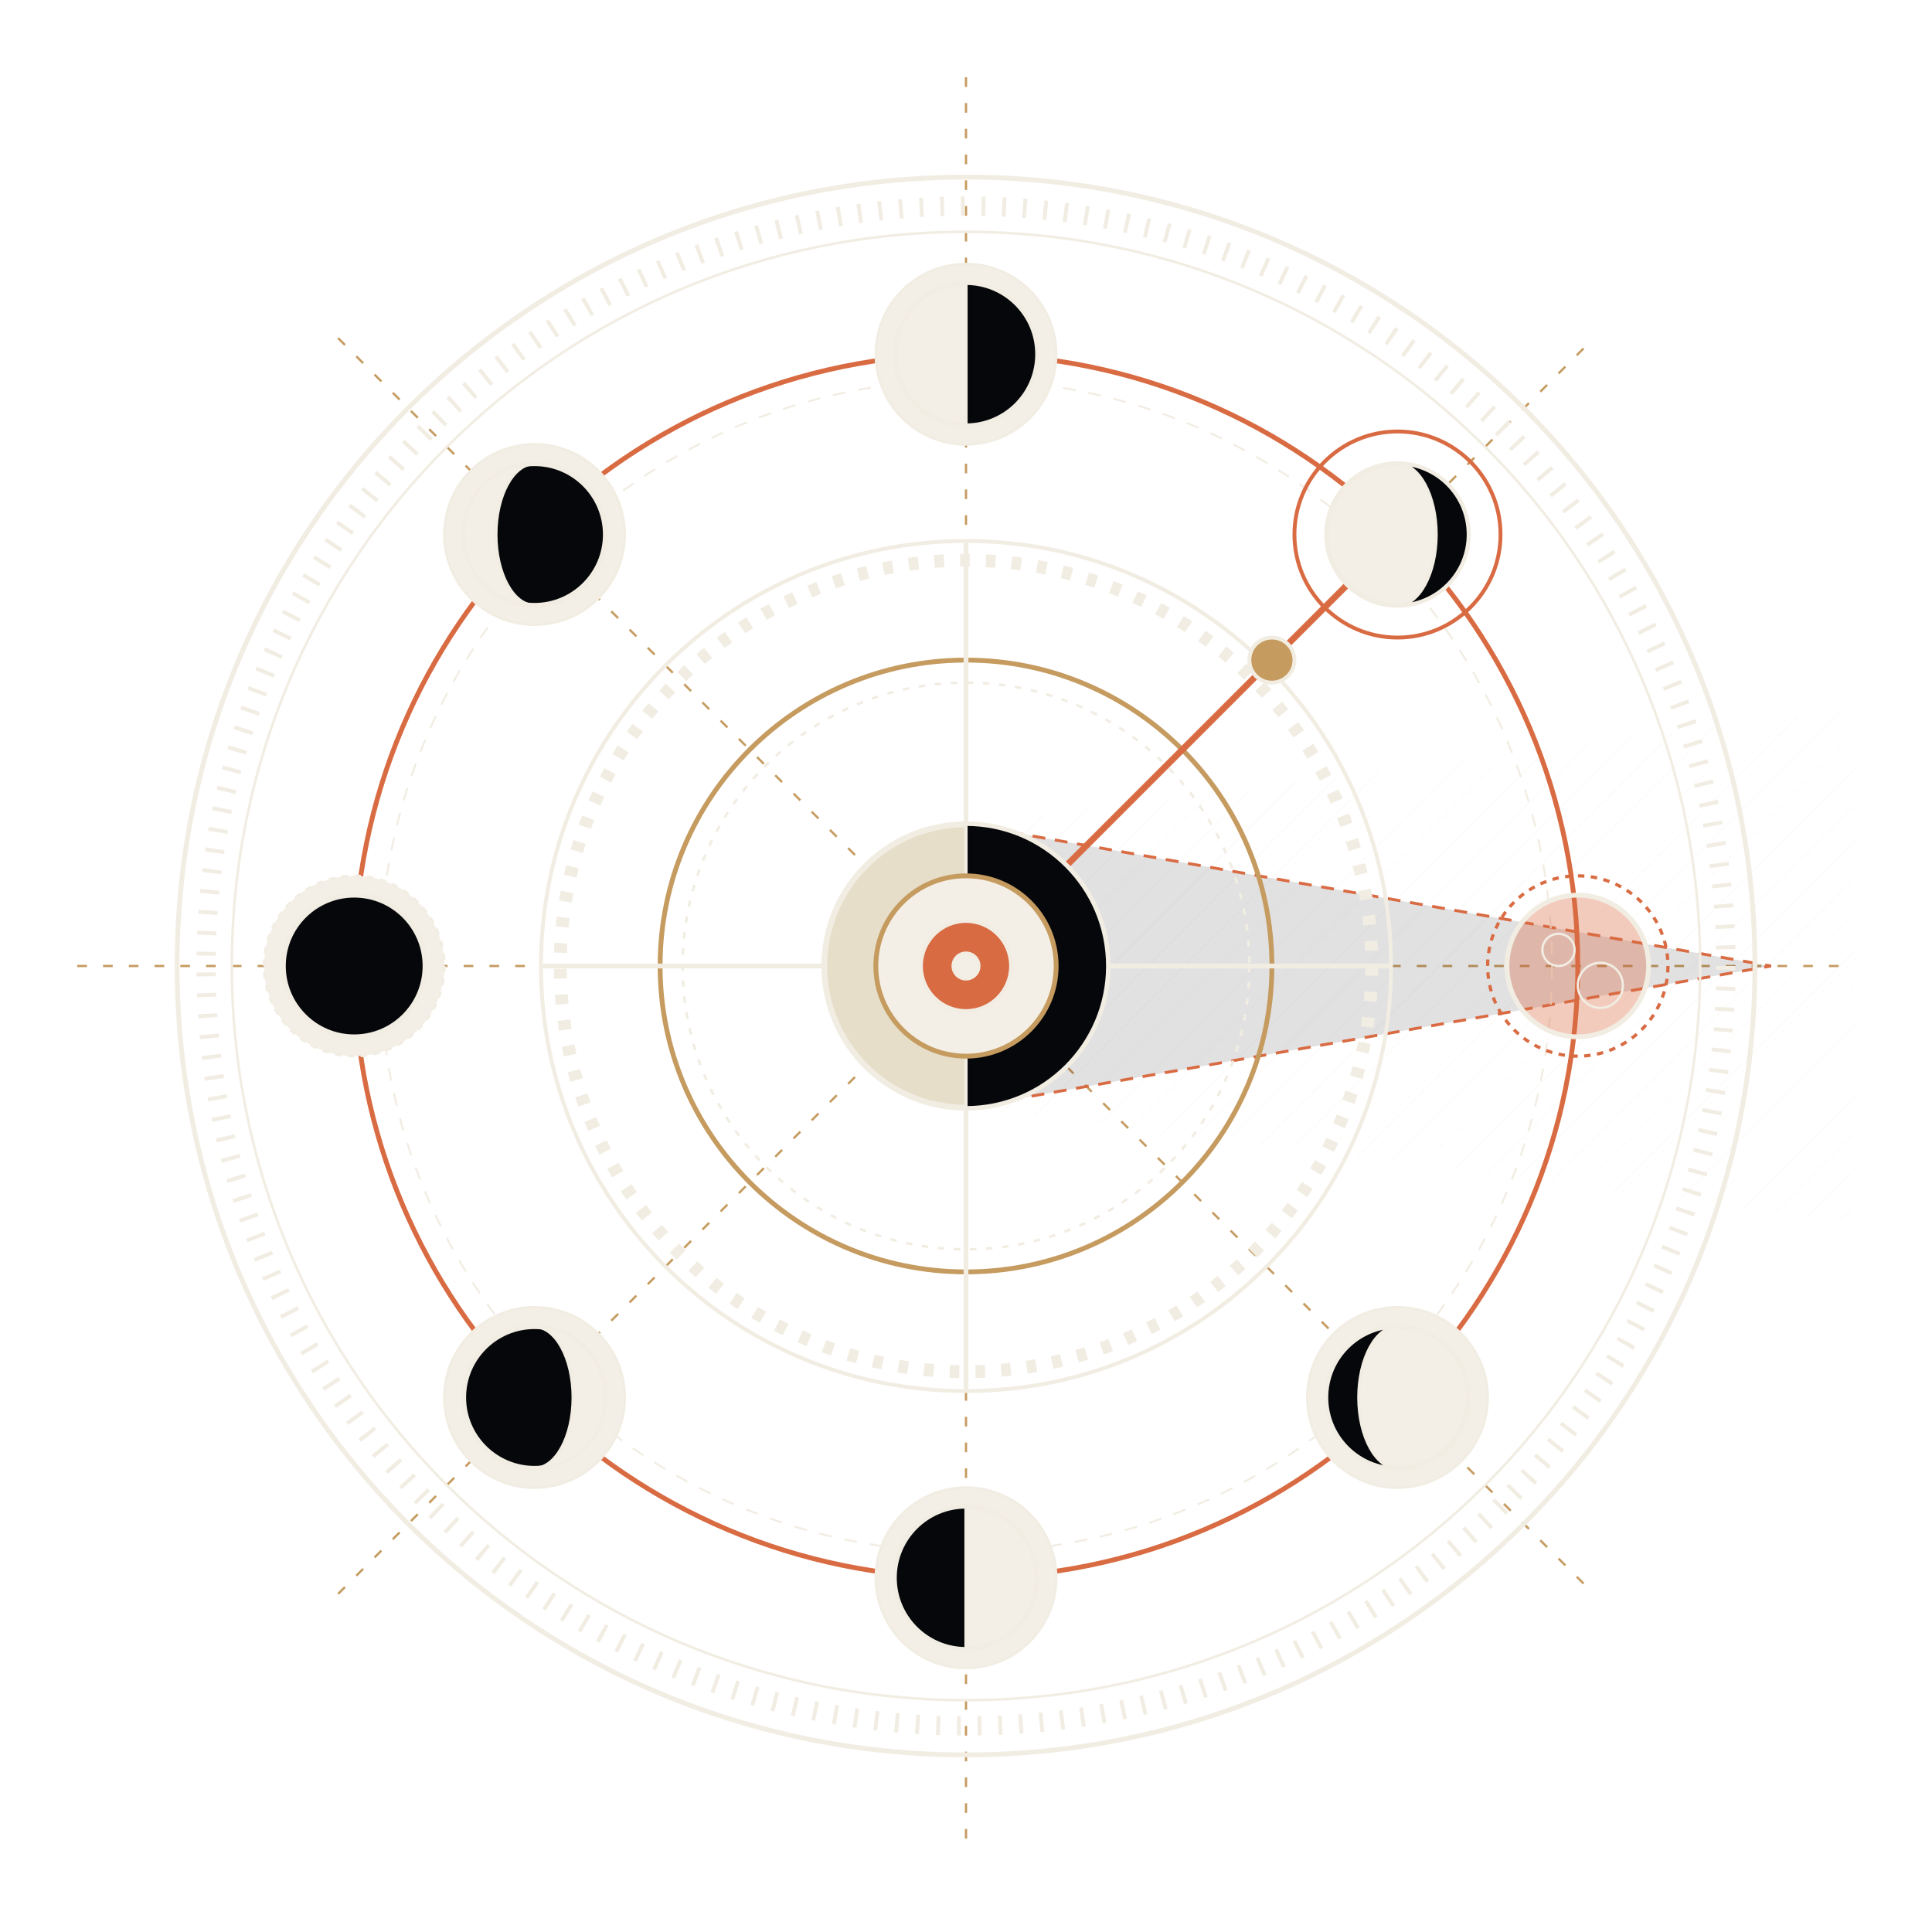
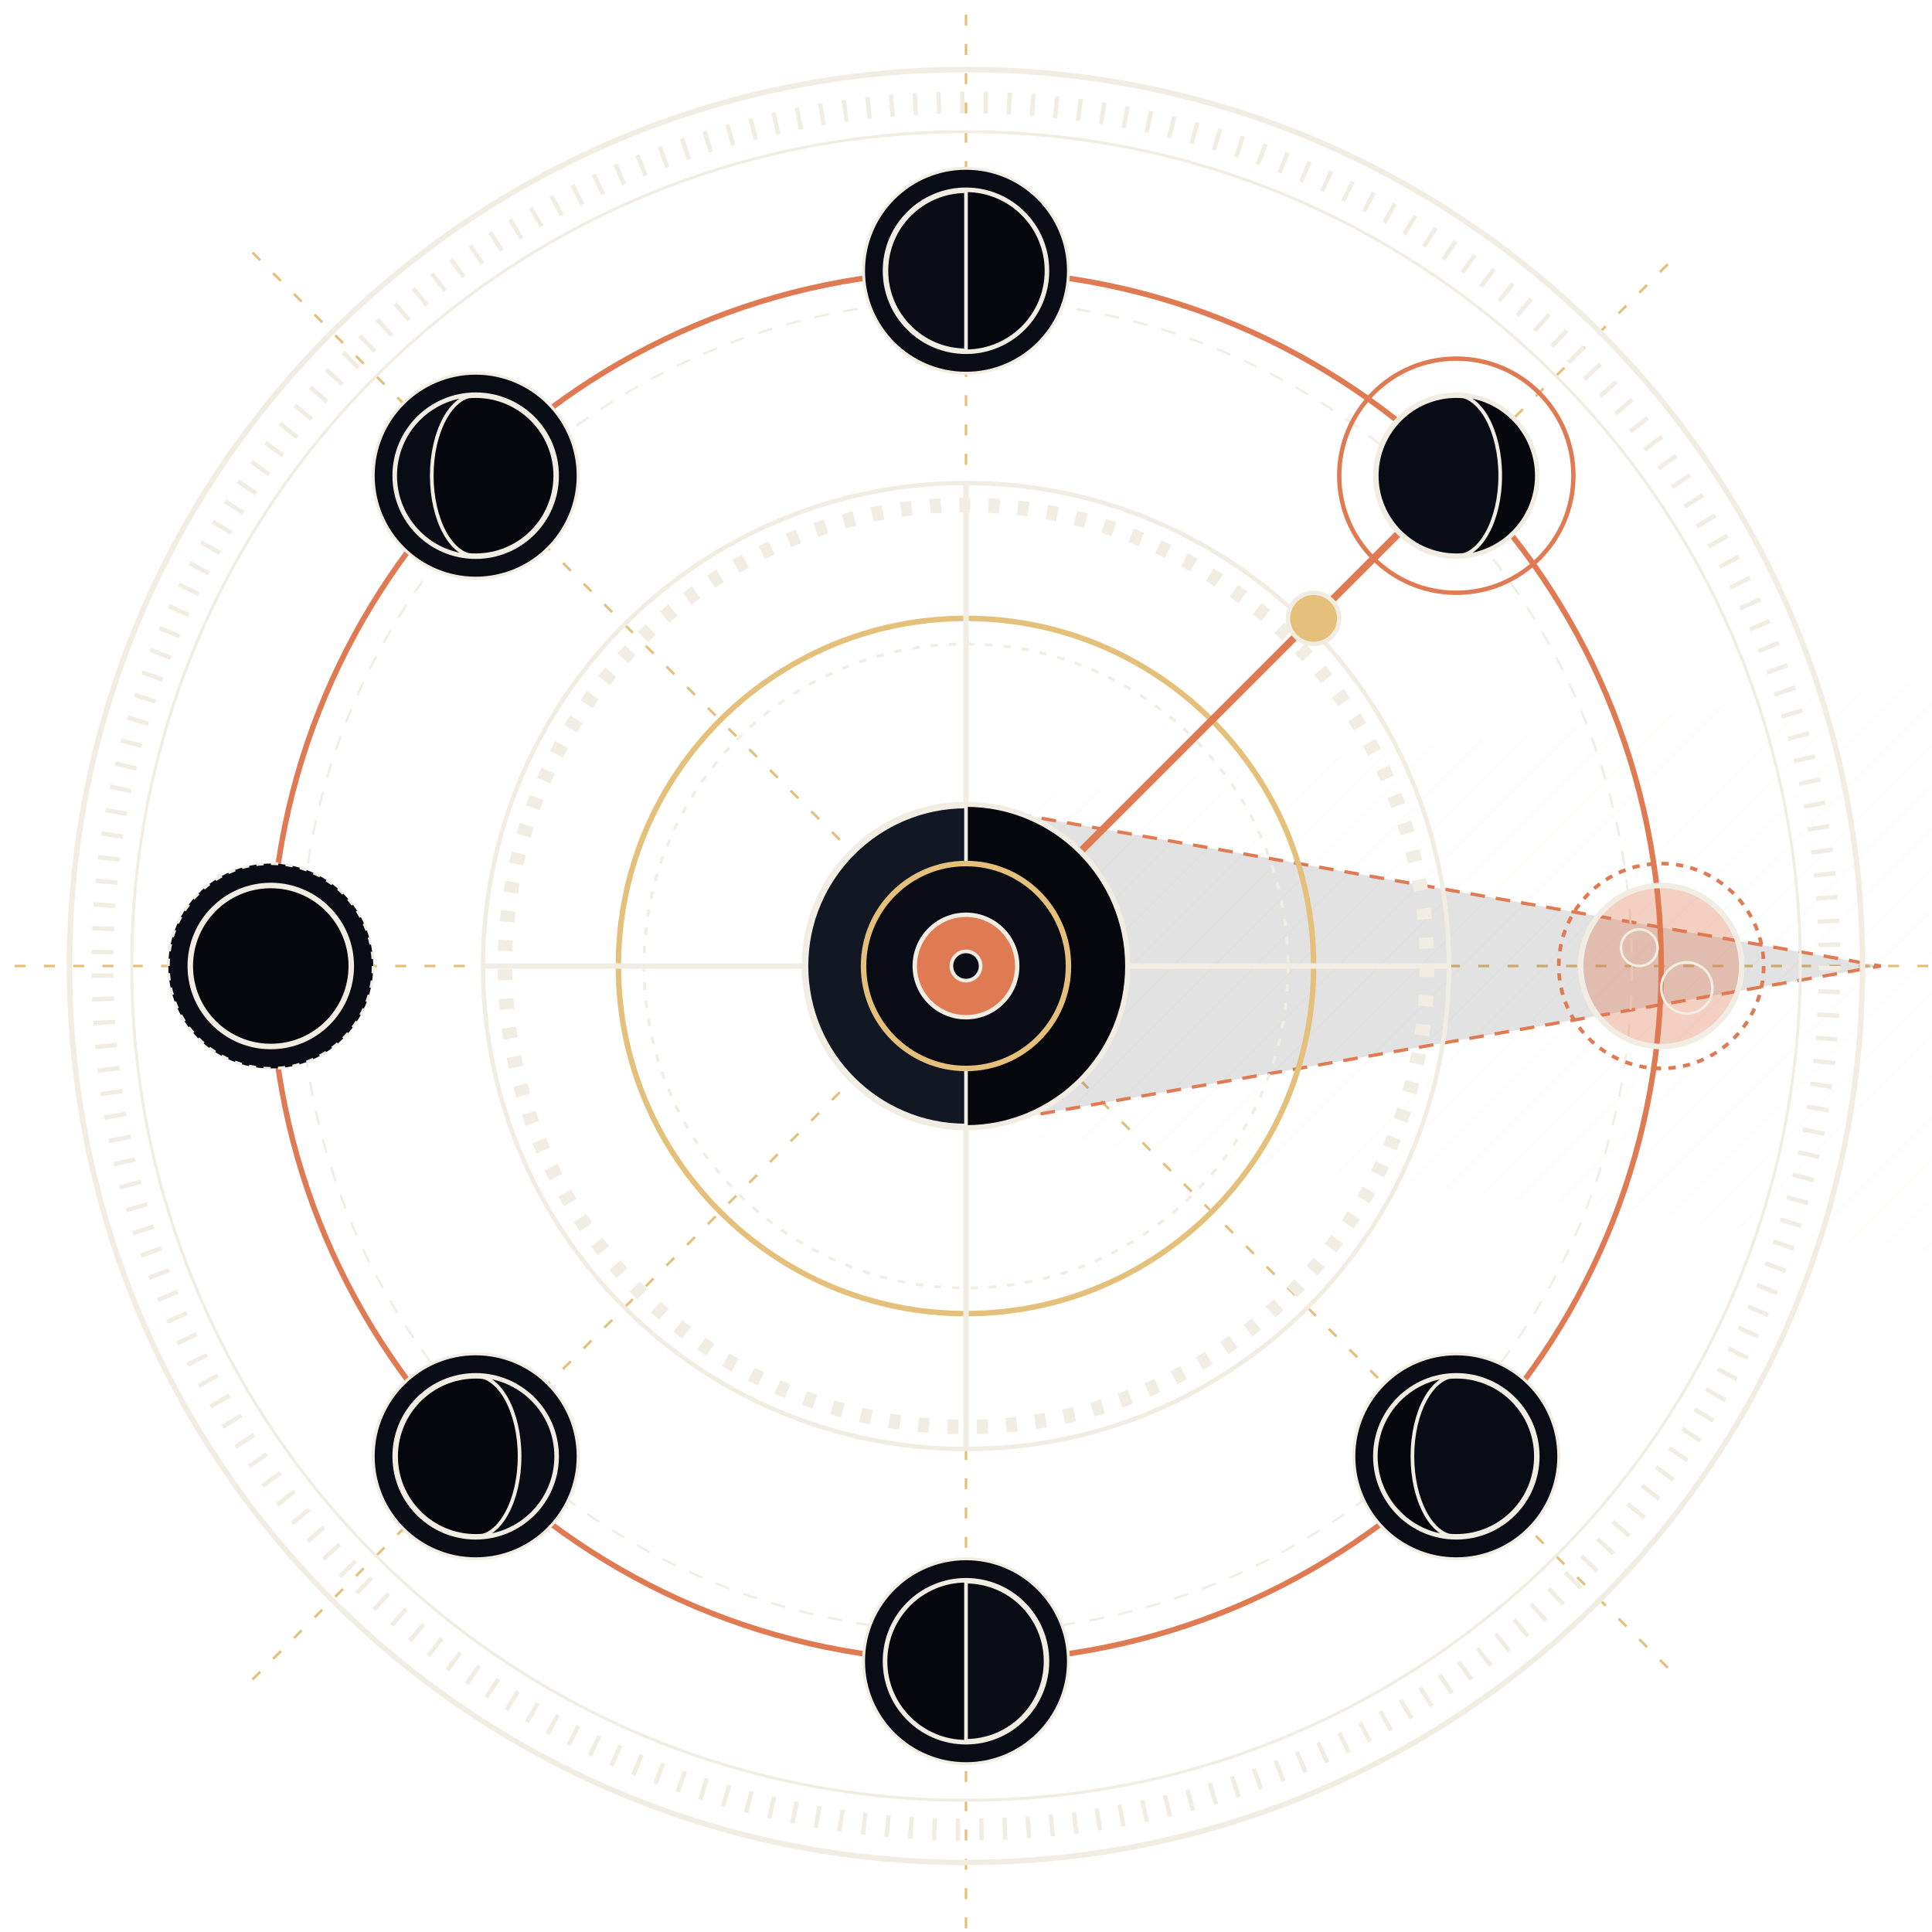
- <svg xmlns="http://www.w3.org/2000/svg" viewBox="0 0 600 600" width="100%" height="100%">
+ <svg xmlns="http://www.w3.org/2000/svg" viewBox="36 36 528 528" width="100%" height="100%">
  <defs>
    <pattern id="fine-lines-4" width="8" height="8" patternUnits="userSpaceOnUse" patternTransform="rotate(45)">
-       <line x1="0" y1="0" x2="0" y2="8" stroke="#F2EDE3" stroke-width="0.6" stroke-opacity="0.2" />
+       <line x1="0" y1="0" x2="0" y2="8" stroke="rgba(229,192,123,0.34)" stroke-width="0.6" stroke-opacity="0.2" />
    </pattern>
  </defs>
-   <g stroke="#C59B5F" stroke-width="0.7" stroke-dasharray="3 5">
+   <g stroke="#E5C07B" stroke-width="0.7" stroke-dasharray="3 5">
    <line x1="24" y1="300" x2="576" y2="300" />
    <line x1="300" y1="24" x2="300" y2="576" />
    <line x1="105" y1="105" x2="495" y2="495" />
    <line x1="105" y1="495" x2="495" y2="105" />
  </g>
  <polygon points="300,256 576,220 576,380 300,344" fill="url(#fine-lines-4)" />
-   <polygon points="300,256 550,300 300,344" fill="#06070A" fill-opacity="0.12" stroke="#D96B43" stroke-width="0.9" stroke-dasharray="4 3" />
+   <polygon points="300,256 550,300 300,344" fill="#0B0E17" fill-opacity="0.12" stroke="#E07A52" stroke-width="0.9" stroke-dasharray="4 3" />
  <g transform="translate(300, 300)" fill="none" stroke="#F2EDE3">
    <circle cx="0" cy="0" r="245" stroke-width="1.5" />
    <circle cx="0" cy="0" r="236" stroke-width="6" stroke-dasharray="1.2 5.22" />
    <circle cx="0" cy="0" r="228" stroke-width="0.8" />
-     <circle cx="0" cy="0" r="190" stroke="#D96B43" stroke-width="1.5" />
+     <circle cx="0" cy="0" r="190" stroke="#E07A52" stroke-width="1.5" />
    <circle cx="0" cy="0" r="182" stroke-width="0.6" stroke-dasharray="4 4" />
    <circle cx="0" cy="0" r="132" stroke-width="1.2" />
    <circle cx="0" cy="0" r="126" stroke-width="4" stroke-dasharray="3 5" />
-     <circle cx="0" cy="0" r="95" stroke="#C59B5F" stroke-width="1.5" />
+     <circle cx="0" cy="0" r="95" stroke="#E5C07B" stroke-width="1.5" />
    <circle cx="0" cy="0" r="88" stroke-width="0.8" stroke-dasharray="2 3" />
    <g stroke="#F2EDE3" stroke-width="1.5">
      <line x1="-132" y1="0" x2="132" y2="0" />
      <line x1="0" y1="-132" x2="0" y2="132" />
-       <line x1="0" y1="0" x2="134" y2="-134" stroke="#D96B43" stroke-width="2" />
-       <circle cx="95" cy="-95" r="7" fill="#C59B5F" stroke="#F2EDE3" stroke-width="1.2" />
+       <line x1="0" y1="0" x2="134" y2="-134" stroke="#E07A52" stroke-width="2" />
+       <circle cx="95" cy="-95" r="7" fill="#E5C07B" stroke="#F2EDE3" stroke-width="1.2" />
    </g>
-     <circle cx="0" cy="0" r="44" fill="#E6DEC8" stroke-width="1.8" />
-     <path d="M 0 -44 A 44 44 0 0 1 0 44 Z" fill="#06070A" />
-     <circle cx="0" cy="0" r="28" fill="#F4EFE6" stroke="#C59B5F" stroke-width="1.5" />
-     <circle cx="0" cy="0" r="14" fill="#D96B43" stroke="#F2EDE3" stroke-width="1.2" />
-     <circle cx="0" cy="0" r="4" fill="#F4EFE6" />
+     <circle cx="0" cy="0" r="44" fill="#121724" stroke-width="1.8" />
+     <path d="M 0 -44 A 44 44 0 0 1 0 44 Z" fill="#05070C" />
+     <circle cx="0" cy="0" r="28" fill="#090C14" stroke="#E5C07B" stroke-width="1.5" />
+     <circle cx="0" cy="0" r="14" fill="#E07A52" stroke="#F2EDE3" stroke-width="1.2" />
+     <circle cx="0" cy="0" r="4" fill="#090C14" />
    <g transform="translate(-190, 0)">
-       <circle cx="0" cy="0" r="28" fill="#F4EFE6" stroke="#F2EDE3" stroke-width="0.8" stroke-dasharray="2 2" />
-       <circle cx="0" cy="0" r="22" fill="#06070A" stroke="#F2EDE3" stroke-width="1.5" />
+       <circle cx="0" cy="0" r="28" fill="#090C14" stroke="#F2EDE3" stroke-width="0.8" stroke-dasharray="2 2" />
+       <circle cx="0" cy="0" r="22" fill="#05070C" stroke="#F2EDE3" stroke-width="1.5" />
    </g>
    <g transform="translate(-134, -134)">
-       <circle cx="0" cy="0" r="28" fill="#F4EFE6" stroke="#F2EDE3" stroke-width="0.8" />
-       <circle cx="0" cy="0" r="22" fill="#06070A" stroke="#F2EDE3" stroke-width="1.5" />
-       <path d="M 0 -22 A 22 22 0 0 0 0 22 A 12 22 0 0 1 0 -22 Z" fill="#F4EFE6" />
+       <circle cx="0" cy="0" r="28" fill="#090C14" stroke="#F2EDE3" stroke-width="0.8" />
+       <circle cx="0" cy="0" r="22" fill="#05070C" stroke="#F2EDE3" stroke-width="1.5" />
+       <path d="M 0 -22 A 22 22 0 0 0 0 22 A 12 22 0 0 1 0 -22 Z" fill="#090C14" />
    </g>
    <g transform="translate(0, -190)">
-       <circle cx="0" cy="0" r="28" fill="#F4EFE6" stroke="#F2EDE3" stroke-width="0.8" />
-       <circle cx="0" cy="0" r="22" fill="#F4EFE6" stroke="#F2EDE3" stroke-width="1.5" />
-       <path d="M 0 -22 A 22 22 0 0 1 0 22 Z" fill="#06070A" />
+       <circle cx="0" cy="0" r="28" fill="#090C14" stroke="#F2EDE3" stroke-width="0.8" />
+       <circle cx="0" cy="0" r="22" fill="#090C14" stroke="#F2EDE3" stroke-width="1.5" />
+       <path d="M 0 -22 A 22 22 0 0 1 0 22 Z" fill="#05070C" />
    </g>
    <g transform="translate(134, -134)">
-       <circle cx="0" cy="0" r="32" fill="none" stroke="#D96B43" stroke-width="1.2" />
-       <circle cx="0" cy="0" r="22" fill="#F4EFE6" stroke="#F2EDE3" stroke-width="1.5" />
-       <path d="M 0 -22 A 22 22 0 0 1 0 22 A 12 22 0 0 0 0 -22 Z" fill="#06070A" />
+       <circle cx="0" cy="0" r="32" fill="none" stroke="#E07A52" stroke-width="1.2" />
+       <circle cx="0" cy="0" r="22" fill="#090C14" stroke="#F2EDE3" stroke-width="1.5" />
+       <path d="M 0 -22 A 22 22 0 0 1 0 22 A 12 22 0 0 0 0 -22 Z" fill="#05070C" />
    </g>
    <g transform="translate(190, 0)">
-       <circle cx="0" cy="0" r="28" fill="none" stroke="#D96B43" stroke-width="1" stroke-dasharray="2 2" />
-       <circle cx="0" cy="0" r="22" fill="#D96B43" fill-opacity="0.35" stroke="#F2EDE3" stroke-width="1.5" />
+       <circle cx="0" cy="0" r="28" fill="none" stroke="#E07A52" stroke-width="1" stroke-dasharray="2 2" />
+       <circle cx="0" cy="0" r="22" fill="#E07A52" fill-opacity="0.35" stroke="#F2EDE3" stroke-width="1.5" />
      <circle cx="-6" cy="-5" r="5" fill="none" stroke="#F2EDE3" stroke-width="0.7" />
      <circle cx="7" cy="6" r="7" fill="none" stroke="#F2EDE3" stroke-width="0.7" />
    </g>
    <g transform="translate(134, 134)">
-       <circle cx="0" cy="0" r="28" fill="#F4EFE6" stroke="#F2EDE3" stroke-width="0.8" />
-       <circle cx="0" cy="0" r="22" fill="#F4EFE6" stroke="#F2EDE3" stroke-width="1.5" />
-       <path d="M 0 -22 A 22 22 0 0 0 0 22 A 12 22 0 0 1 0 -22 Z" fill="#06070A" />
+       <circle cx="0" cy="0" r="28" fill="#090C14" stroke="#F2EDE3" stroke-width="0.8" />
+       <circle cx="0" cy="0" r="22" fill="#090C14" stroke="#F2EDE3" stroke-width="1.5" />
+       <path d="M 0 -22 A 22 22 0 0 0 0 22 A 12 22 0 0 1 0 -22 Z" fill="#05070C" />
    </g>
    <g transform="translate(0, 190)">
-       <circle cx="0" cy="0" r="28" fill="#F4EFE6" stroke="#F2EDE3" stroke-width="0.8" />
-       <circle cx="0" cy="0" r="22" fill="#F4EFE6" stroke="#F2EDE3" stroke-width="1.5" />
-       <path d="M 0 -22 A 22 22 0 0 0 0 22 Z" fill="#06070A" />
+       <circle cx="0" cy="0" r="28" fill="#090C14" stroke="#F2EDE3" stroke-width="0.8" />
+       <circle cx="0" cy="0" r="22" fill="#090C14" stroke="#F2EDE3" stroke-width="1.5" />
+       <path d="M 0 -22 A 22 22 0 0 0 0 22 Z" fill="#05070C" />
    </g>
    <g transform="translate(-134, 134)">
-       <circle cx="0" cy="0" r="28" fill="#F4EFE6" stroke="#F2EDE3" stroke-width="0.8" />
-       <circle cx="0" cy="0" r="22" fill="#06070A" stroke="#F2EDE3" stroke-width="1.5" />
-       <path d="M 0 -22 A 22 22 0 0 1 0 22 A 12 22 0 0 0 0 -22 Z" fill="#F4EFE6" />
+       <circle cx="0" cy="0" r="28" fill="#090C14" stroke="#F2EDE3" stroke-width="0.8" />
+       <circle cx="0" cy="0" r="22" fill="#05070C" stroke="#F2EDE3" stroke-width="1.5" />
+       <path d="M 0 -22 A 22 22 0 0 1 0 22 A 12 22 0 0 0 0 -22 Z" fill="#090C14" />
    </g>
  </g>
-   <g font-family="monospace" font-size="10" fill="#06070A" letter-spacing="1.5">
- </g>
</svg>
